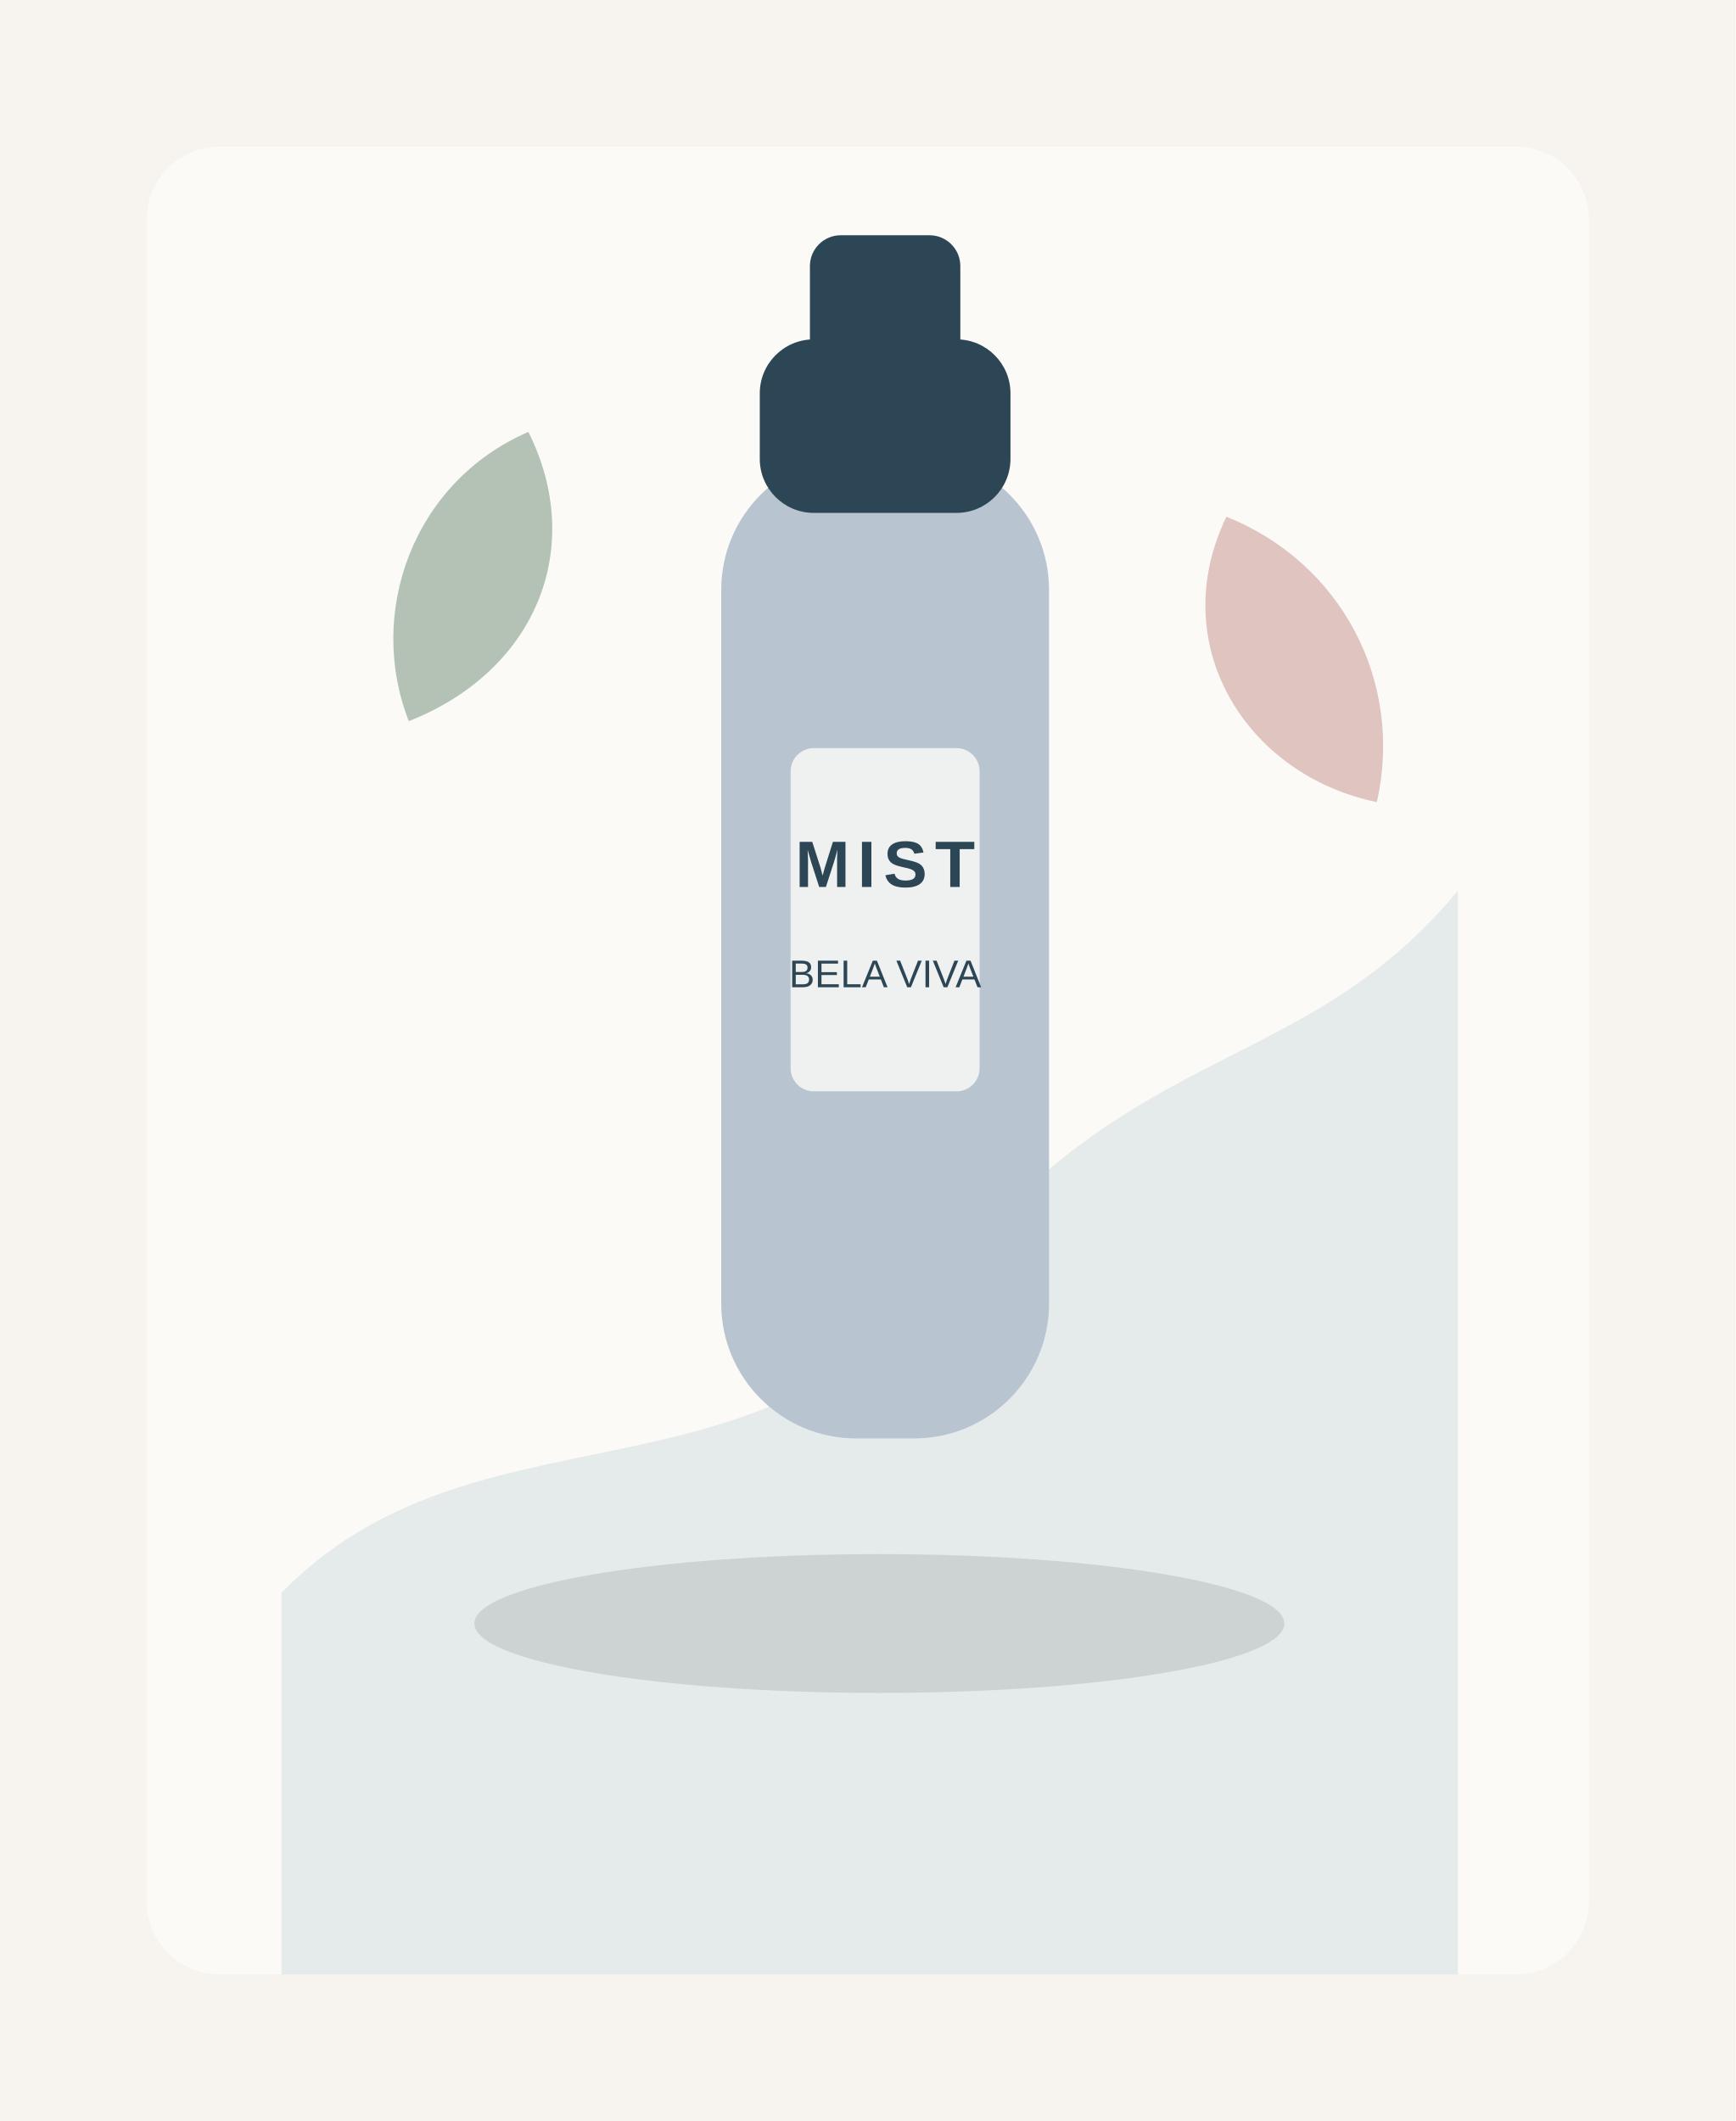
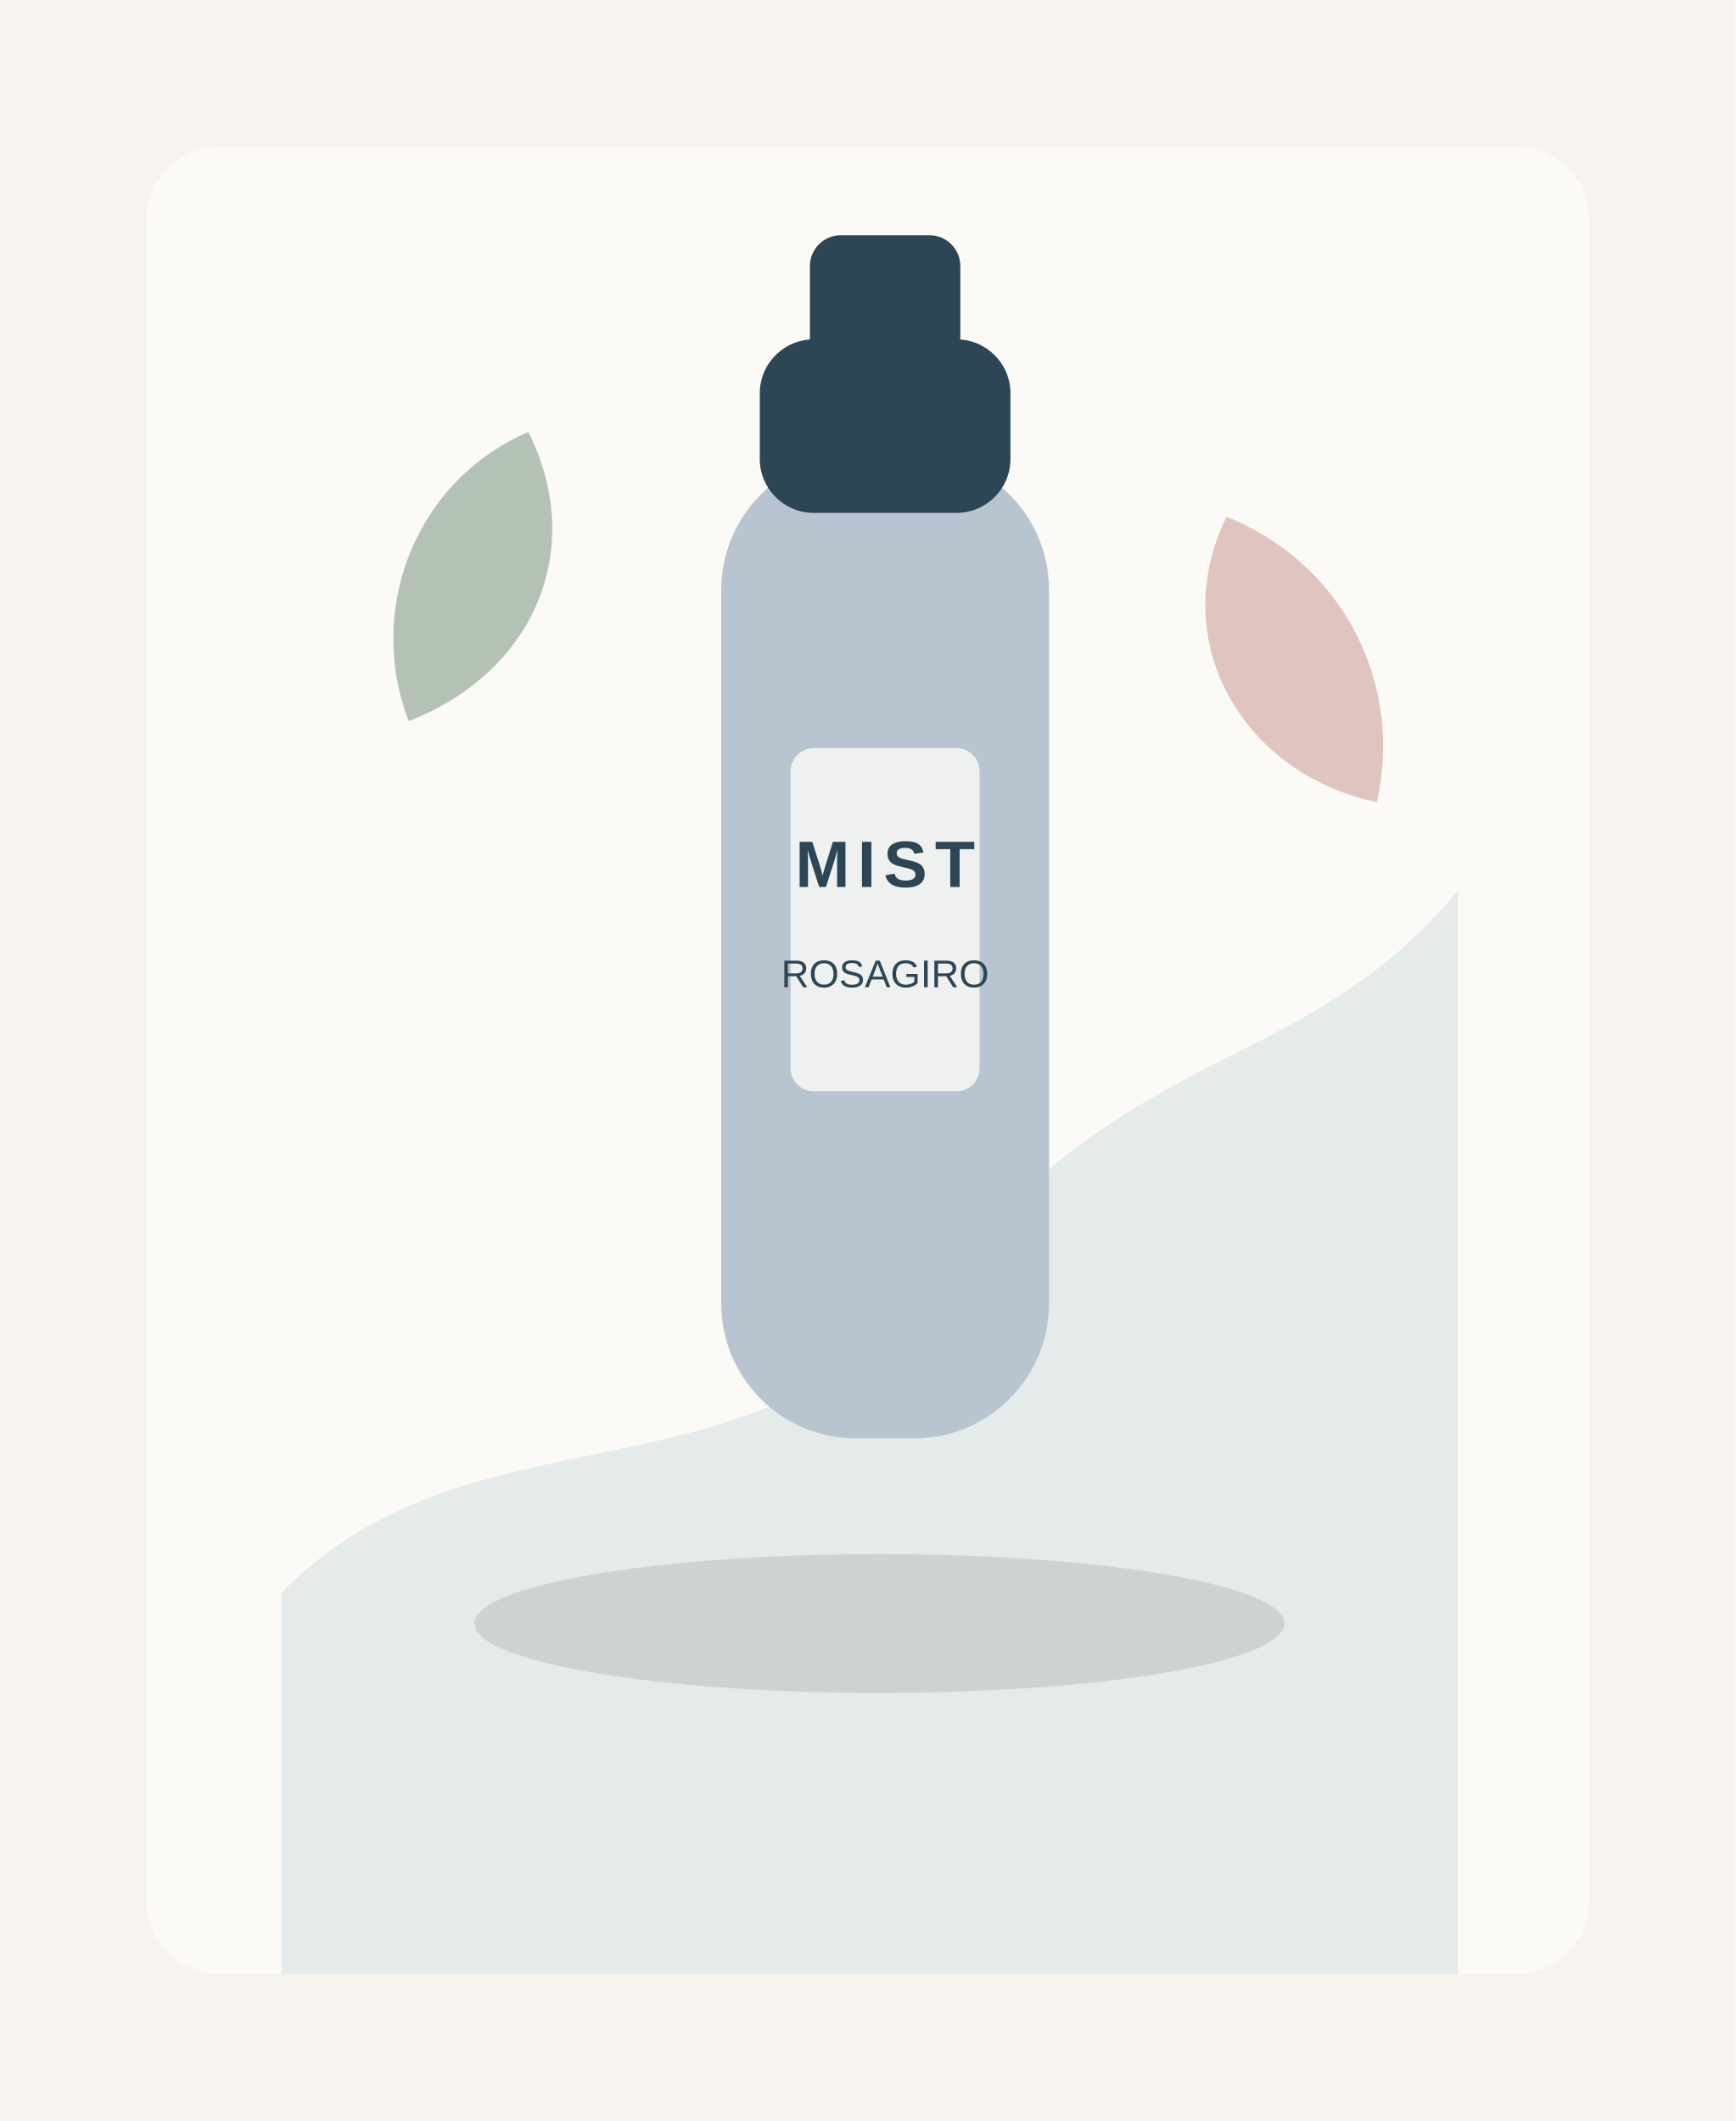
<svg xmlns="http://www.w3.org/2000/svg" width="900" height="1100" viewBox="0 0 900 1100">
  <rect width="900" height="1100" fill="#f7f3ee" />
  <rect x="76" y="76" width="748" height="948" rx="38" fill="#fbfaf7" />
  <path d="M146 826 C246 724 390 786 490 662 C590 538 676 558 756 462 L756 1024 L146 1024 Z" fill="#b8c5d1" opacity=".32" />
  <ellipse cx="456" cy="842" rx="210" ry="36" fill="#1c2522" opacity=".12" />
  <rect x="374" y="236" width="170" height="510" rx="70" fill="#b8c5d1" />
  <rect x="394" y="176" width="130" height="90" rx="28" fill="#2d4656" />
  <rect x="420" y="122" width="78" height="72" rx="16" fill="#2d4656" />
  <rect x="410" y="388" width="98" height="178" rx="12" fill="#fbfaf7" opacity=".82" />
  <text x="459" y="460" text-anchor="middle" font-family="Arial, sans-serif" font-size="34" font-weight="700" letter-spacing="4" fill="#2d4656">MIST</text>
-   <text x="459" y="512" text-anchor="middle" font-family="Arial, sans-serif" font-size="20" fill="#2d4656">BELA VIVA</text>
+   <text x="459" y="512" text-anchor="middle" font-family="Arial, sans-serif" font-size="20" fill="#2d4656">ROSAGIRO</text>
  <path d="M274 224 C214 250 190 318 212 374 C278 348 304 284 274 224 Z" fill="#789480" opacity=".55" />
  <path d="M636 268 C696 292 728 354 714 416 C646 402 604 334 636 268 Z" fill="#b97974" opacity=".42" />
</svg>
